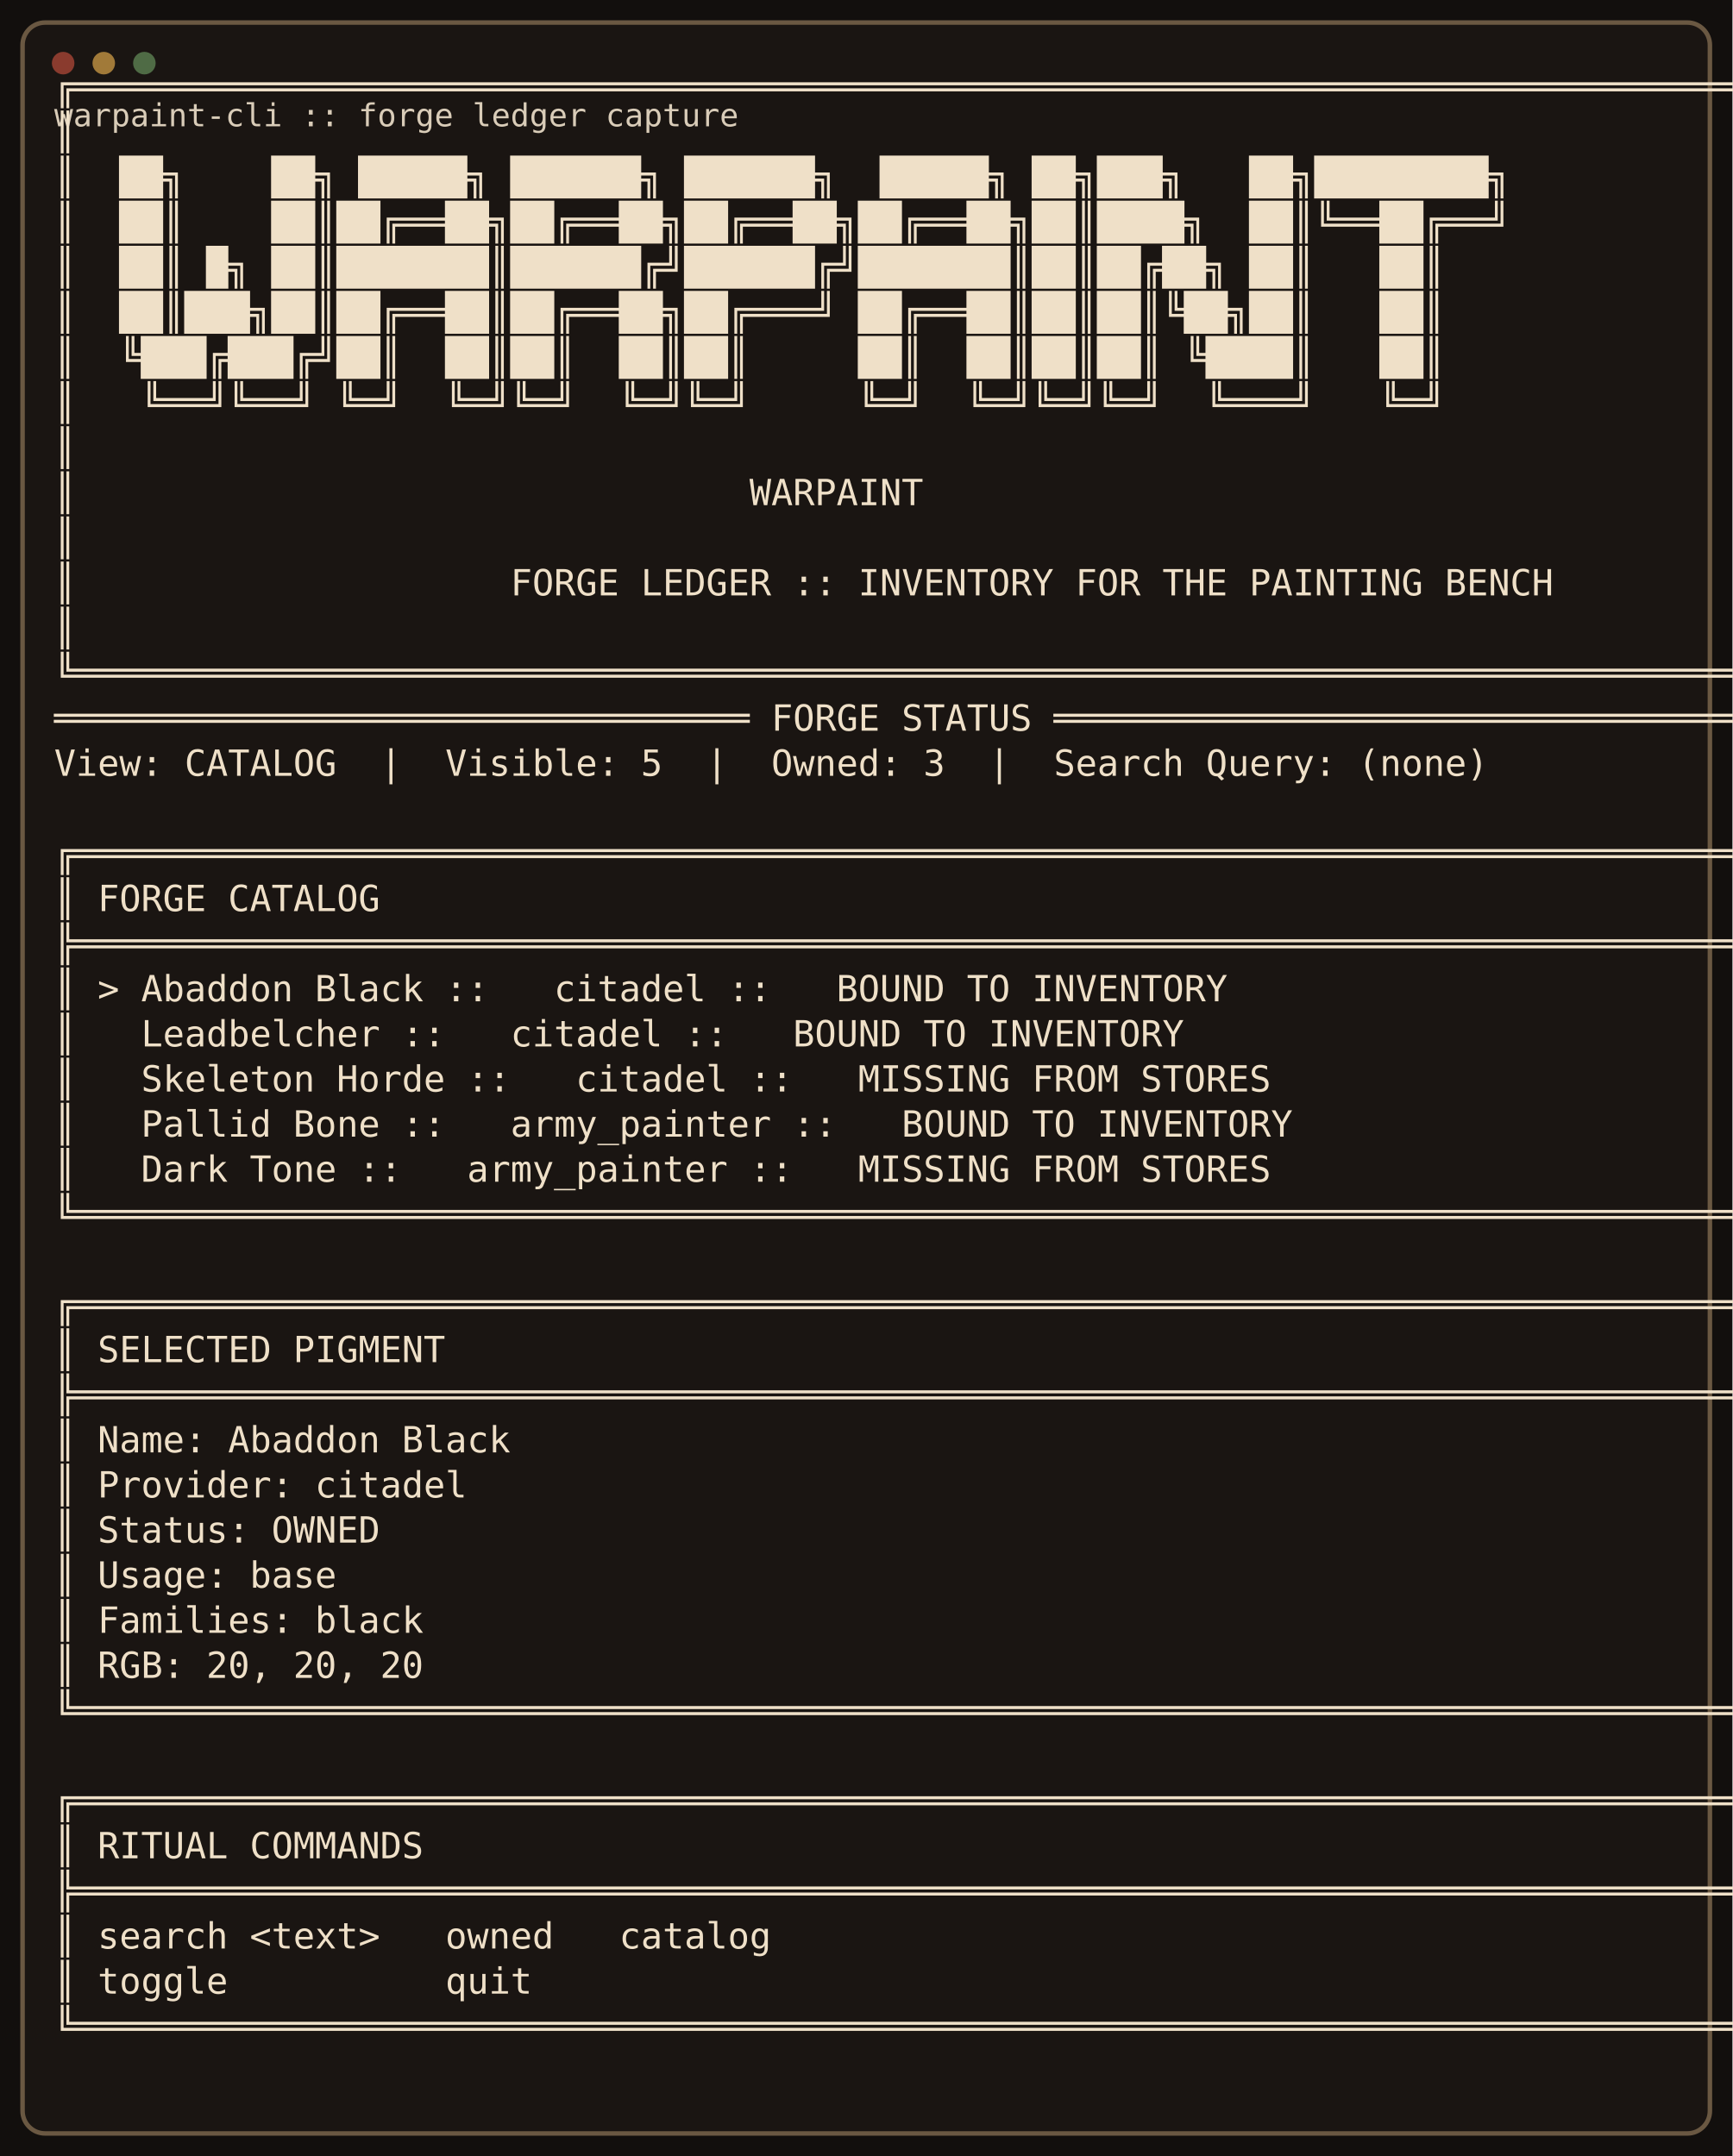
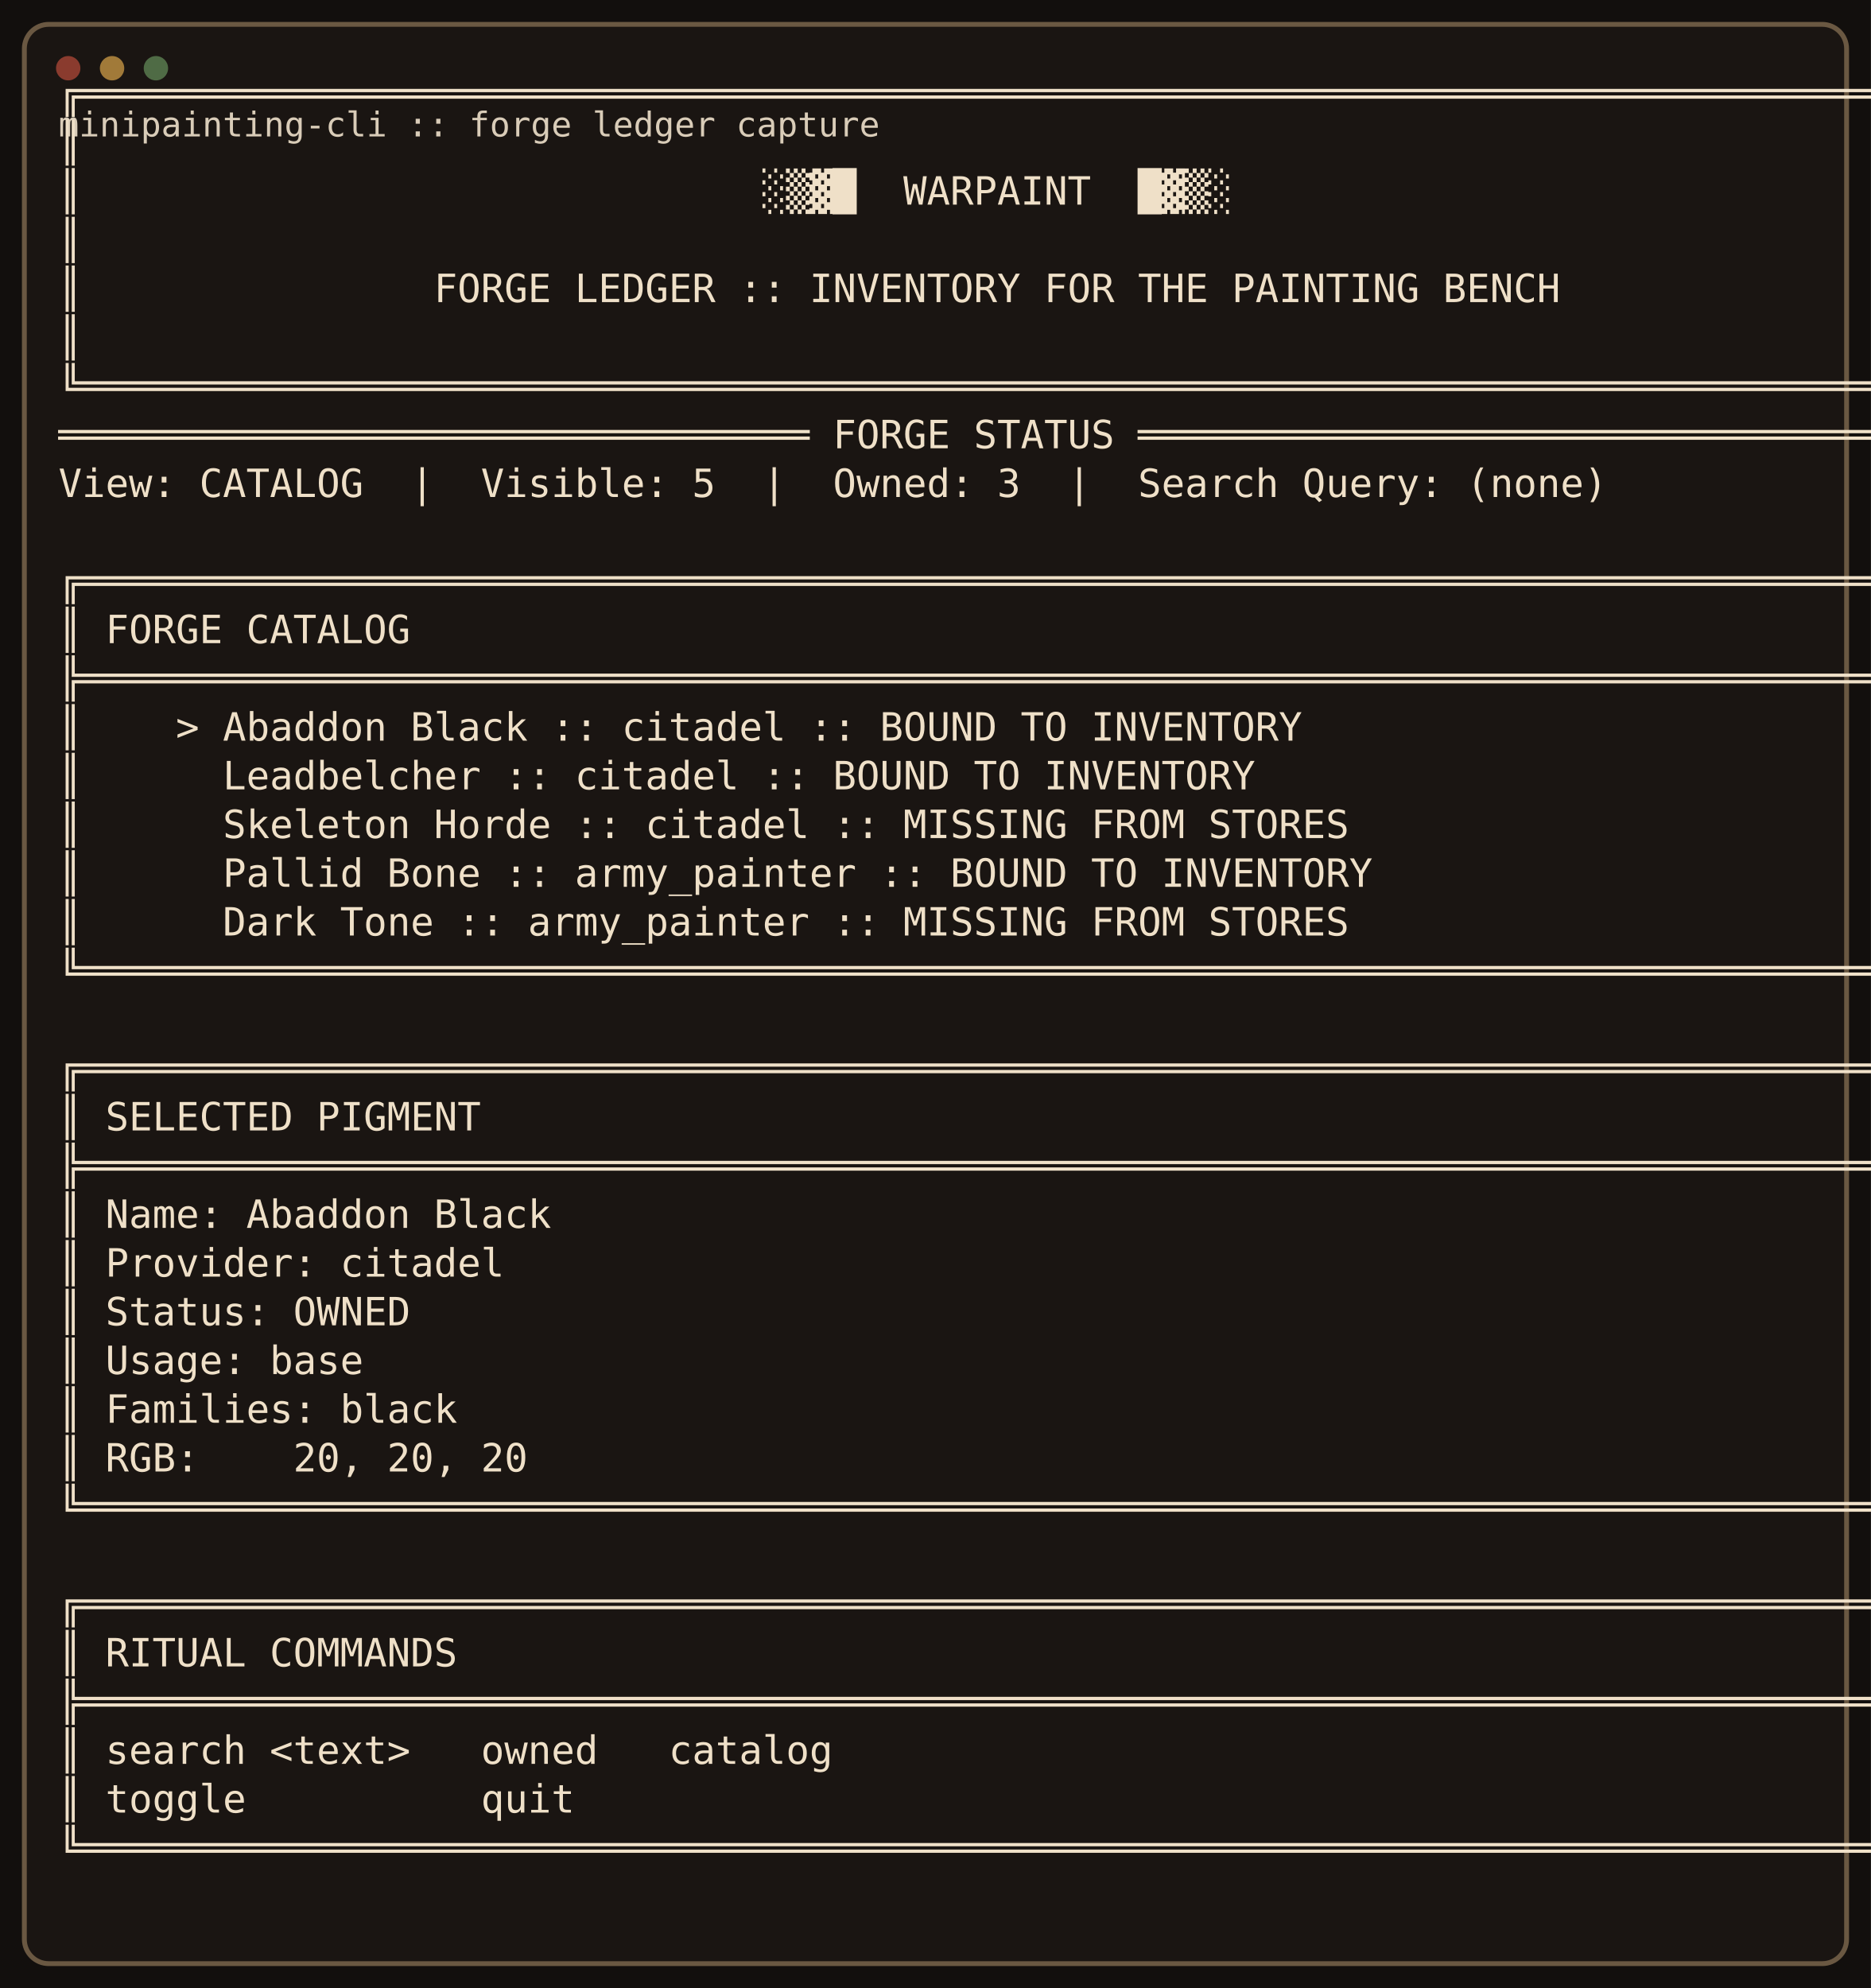
- <svg xmlns="http://www.w3.org/2000/svg" width="768" height="956" viewBox="0 0 768 956">
+ <svg xmlns="http://www.w3.org/2000/svg" width="768" height="816" viewBox="0 0 768 816">
  <rect width="100%" height="100%" fill="#120f0d" />
-   <rect x="10" y="10" width="748" height="936" rx="10" fill="#1a1512" stroke="#6a5842" stroke-width="2" />
+   <rect x="10" y="10" width="748" height="796" rx="10" fill="#1a1512" stroke="#6a5842" stroke-width="2" />
  <circle cx="28" cy="28" r="5" fill="#8a3b2e" />
  <circle cx="46" cy="28" r="5" fill="#a17a39" />
  <circle cx="64" cy="28" r="5" fill="#4f6b45" />
-   <text x="24" y="56" fill="#d9ccb8" font-family="Menlo, Consolas, monospace" font-size="14">warpaint-cli :: forge ledger capture</text>
+   <text x="24" y="56" fill="#d9ccb8" font-family="Menlo, Consolas, monospace" font-size="14">minipainting-cli :: forge ledger capture</text>
  <g fill="#efe0c8" font-family="Menlo, Consolas, monospace" font-size="16" xml:space="preserve">
    <text x="24" y="44">╔══════════════════════════════════════════════════════════════════════════════╗</text>
    <text x="24" y="64">║                                                                              ║</text>
-     <text x="24" y="84">║  ██╗    ██╗ █████╗ ██████╗ ██████╗  █████╗ ██╗███╗   ██╗████████╗           ║</text>
-     <text x="24" y="104">║  ██║    ██║██╔══██╗██╔══██╗██╔══██╗██╔══██╗██║████╗  ██║╚══██╔══╝           ║</text>
-     <text x="24" y="124">║  ██║ █╗ ██║███████║██████╔╝██████╔╝███████║██║██╔██╗ ██║   ██║              ║</text>
-     <text x="24" y="144">║  ██║███╗██║██╔══██║██╔══██╗██╔═══╝ ██╔══██║██║██║╚██╗██║   ██║              ║</text>
-     <text x="24" y="164">║  ╚███╔███╔╝██║  ██║██║  ██║██║     ██║  ██║██║██║ ╚████║   ██║              ║</text>
-     <text x="24" y="184">║   ╚══╝╚══╝ ╚═╝  ╚═╝╚═╝  ╚═╝╚═╝     ╚═╝  ╚═╝╚═╝╚═╝  ╚═══╝   ╚═╝              ║</text>
-     <text x="24" y="204">║                                                                              ║</text>
-     <text x="24" y="224">║                               WARPAINT                                       ║</text>
-     <text x="24" y="244">║                                                                              ║</text>
-     <text x="24" y="264">║                    FORGE LEDGER :: INVENTORY FOR THE PAINTING BENCH         ║</text>
-     <text x="24" y="284">║                                                                              ║</text>
-     <text x="24" y="304">╚══════════════════════════════════════════════════════════════════════════════╝</text>
-     <text x="24" y="324">════════════════════════════════ FORGE STATUS ════════════════════════════════</text>
-     <text x="24" y="344">View: CATALOG  |  Visible: 5  |  Owned: 3  |  Search Query: (none)</text>
-     <text x="24" y="364" />
-     <text x="24" y="384">╔══════════════════════════════════════════════════════════════════════════════╗</text>
-     <text x="24" y="404">║ FORGE CATALOG                                                                ║</text>
-     <text x="24" y="424">╠══════════════════════════════════════════════════════════════════════════════╣</text>
-     <text x="24" y="444">║ &gt; Abaddon Black ::   citadel ::   BOUND TO INVENTORY                         ║</text>
-     <text x="24" y="464">║   Leadbelcher ::   citadel ::   BOUND TO INVENTORY                           ║</text>
-     <text x="24" y="484">║   Skeleton Horde ::   citadel ::   MISSING FROM STORES                       ║</text>
-     <text x="24" y="504">║   Pallid Bone ::   army_painter ::   BOUND TO INVENTORY                      ║</text>
-     <text x="24" y="524">║   Dark Tone ::   army_painter ::   MISSING FROM STORES                       ║</text>
-     <text x="24" y="544">╚══════════════════════════════════════════════════════════════════════════════╝</text>
-     <text x="24" y="564" />
-     <text x="24" y="584">╔══════════════════════════════════════════════════════════════════════════════╗</text>
-     <text x="24" y="604">║ SELECTED PIGMENT                                                             ║</text>
-     <text x="24" y="624">╠══════════════════════════════════════════════════════════════════════════════╣</text>
-     <text x="24" y="644">║ Name: Abaddon Black                                                          ║</text>
-     <text x="24" y="664">║ Provider: citadel                                                            ║</text>
-     <text x="24" y="684">║ Status: OWNED                                                                ║</text>
-     <text x="24" y="704">║ Usage: base                                                                  ║</text>
-     <text x="24" y="724">║ Families: black                                                              ║</text>
-     <text x="24" y="744">║ RGB: 20, 20, 20                                                              ║</text>
+     <text x="24" y="84">║                             ░▒▓█  WARPAINT  █▓▒░                             ║</text>
+     <text x="24" y="104">║                                                                              ║</text>
+     <text x="24" y="124">║               FORGE LEDGER :: INVENTORY FOR THE PAINTING BENCH               ║</text>
+     <text x="24" y="144">║                                                                              ║</text>
+     <text x="24" y="164">╚══════════════════════════════════════════════════════════════════════════════╝</text>
+     <text x="24" y="184">════════════════════════════════ FORGE STATUS ════════════════════════════════</text>
+     <text x="24" y="204">View: CATALOG  |  Visible: 5  |  Owned: 3  |  Search Query: (none)</text>
+     <text x="24" y="224" />
+     <text x="24" y="244">╔══════════════════════════════════════════════════════════════════════════════╗</text>
+     <text x="24" y="264">║ FORGE CATALOG                                                                ║</text>
+     <text x="24" y="284">╠══════════════════════════════════════════════════════════════════════════════╣</text>
+     <text x="24" y="304">║    &gt; Abaddon Black :: citadel :: BOUND TO INVENTORY                          ║</text>
+     <text x="24" y="324">║      Leadbelcher :: citadel :: BOUND TO INVENTORY                            ║</text>
+     <text x="24" y="344">║      Skeleton Horde :: citadel :: MISSING FROM STORES                        ║</text>
+     <text x="24" y="364">║      Pallid Bone :: army_painter :: BOUND TO INVENTORY                       ║</text>
+     <text x="24" y="384">║      Dark Tone :: army_painter :: MISSING FROM STORES                        ║</text>
+     <text x="24" y="404">╚══════════════════════════════════════════════════════════════════════════════╝</text>
+     <text x="24" y="424" />
+     <text x="24" y="444">╔══════════════════════════════════════════════════════════════════════════════╗</text>
+     <text x="24" y="464">║ SELECTED PIGMENT                                                             ║</text>
+     <text x="24" y="484">╠══════════════════════════════════════════════════════════════════════════════╣</text>
+     <text x="24" y="504">║ Name: Abaddon Black                                                          ║</text>
+     <text x="24" y="524">║ Provider: citadel                                                            ║</text>
+     <text x="24" y="544">║ Status: OWNED                                                                ║</text>
+     <text x="24" y="564">║ Usage: base                                                                  ║</text>
+     <text x="24" y="584">║ Families: black                                                              ║</text>
+     <text x="24" y="604">║ RGB:    20, 20, 20                                                           ║</text>
+     <text x="24" y="624">╚══════════════════════════════════════════════════════════════════════════════╝</text>
+     <text x="24" y="644" />
+     <text x="24" y="664">╔══════════════════════════════════════════════════════════════════════════════╗</text>
+     <text x="24" y="684">║ RITUAL COMMANDS                                                              ║</text>
+     <text x="24" y="704">╠══════════════════════════════════════════════════════════════════════════════╣</text>
+     <text x="24" y="724">║ search &lt;text&gt;   owned   catalog                                              ║</text>
+     <text x="24" y="744">║ toggle          quit                                                         ║</text>
    <text x="24" y="764">╚══════════════════════════════════════════════════════════════════════════════╝</text>
-     <text x="24" y="784" />
-     <text x="24" y="804">╔══════════════════════════════════════════════════════════════════════════════╗</text>
-     <text x="24" y="824">║ RITUAL COMMANDS                                                              ║</text>
-     <text x="24" y="844">╠══════════════════════════════════════════════════════════════════════════════╣</text>
-     <text x="24" y="864">║ search &lt;text&gt;   owned   catalog                                              ║</text>
-     <text x="24" y="884">║ toggle          quit                                                         ║</text>
-     <text x="24" y="904">╚══════════════════════════════════════════════════════════════════════════════╝</text>
  </g>
</svg>
